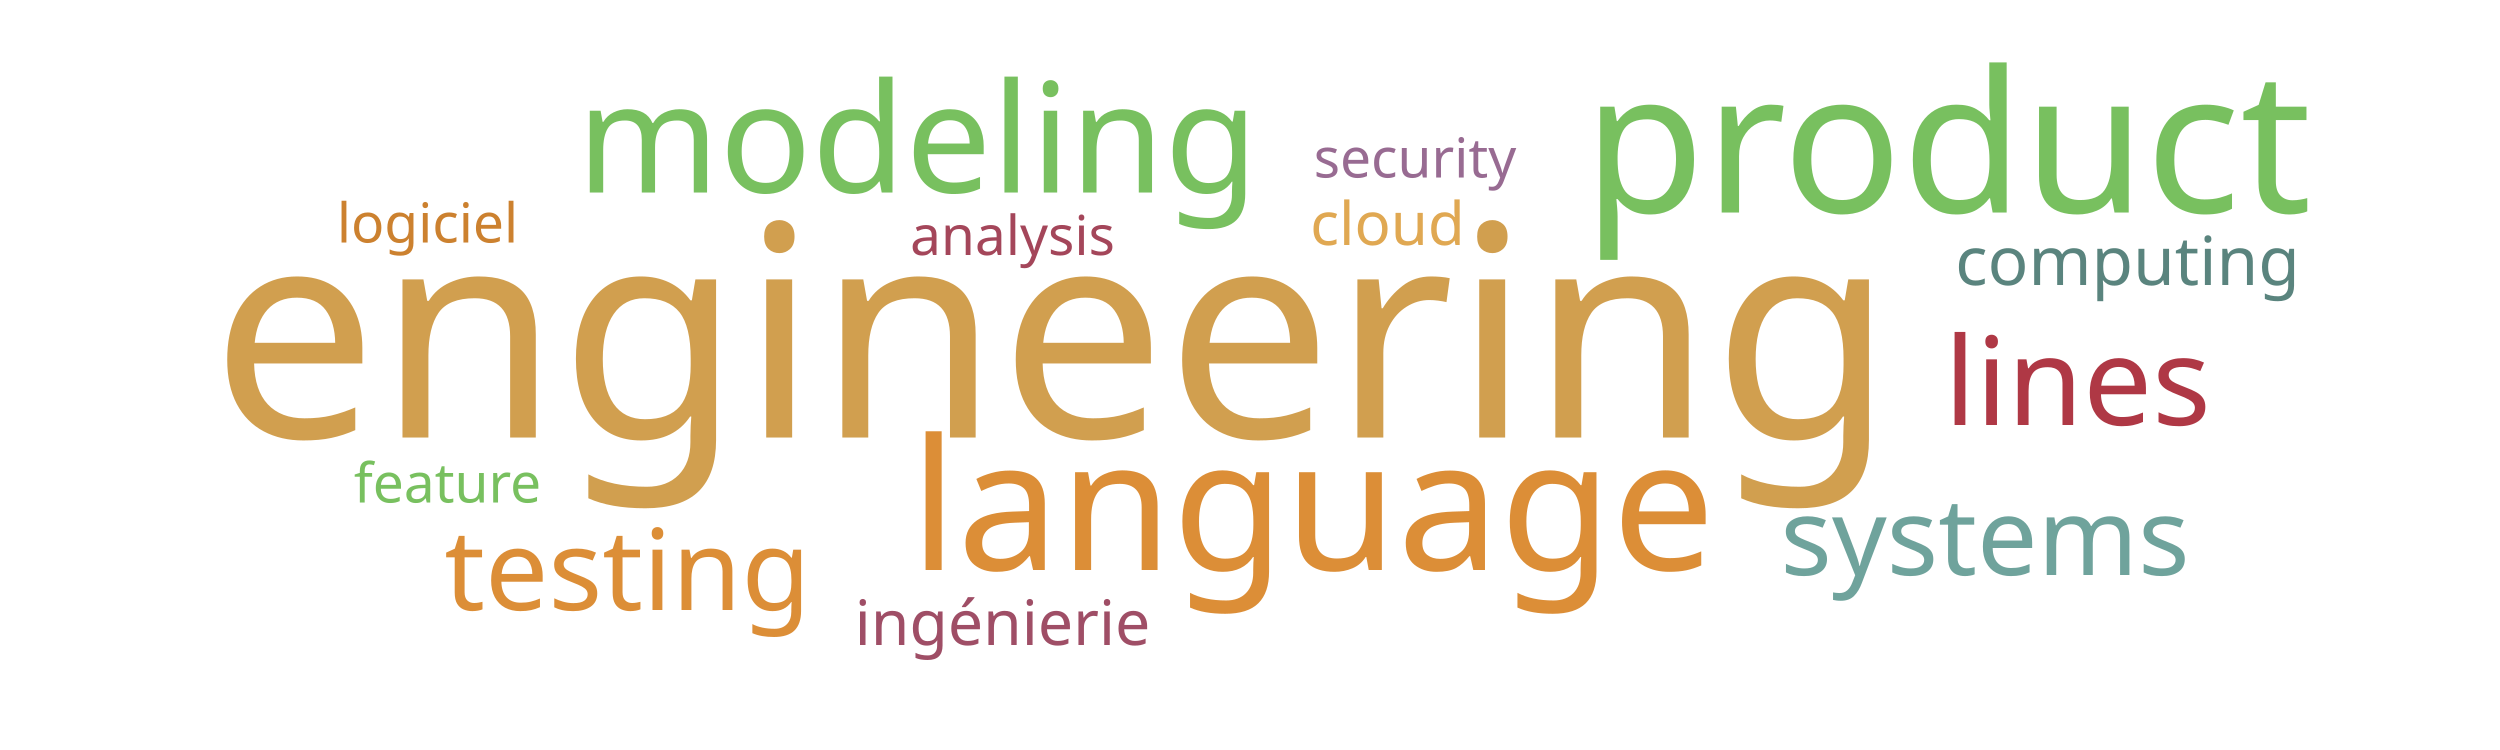
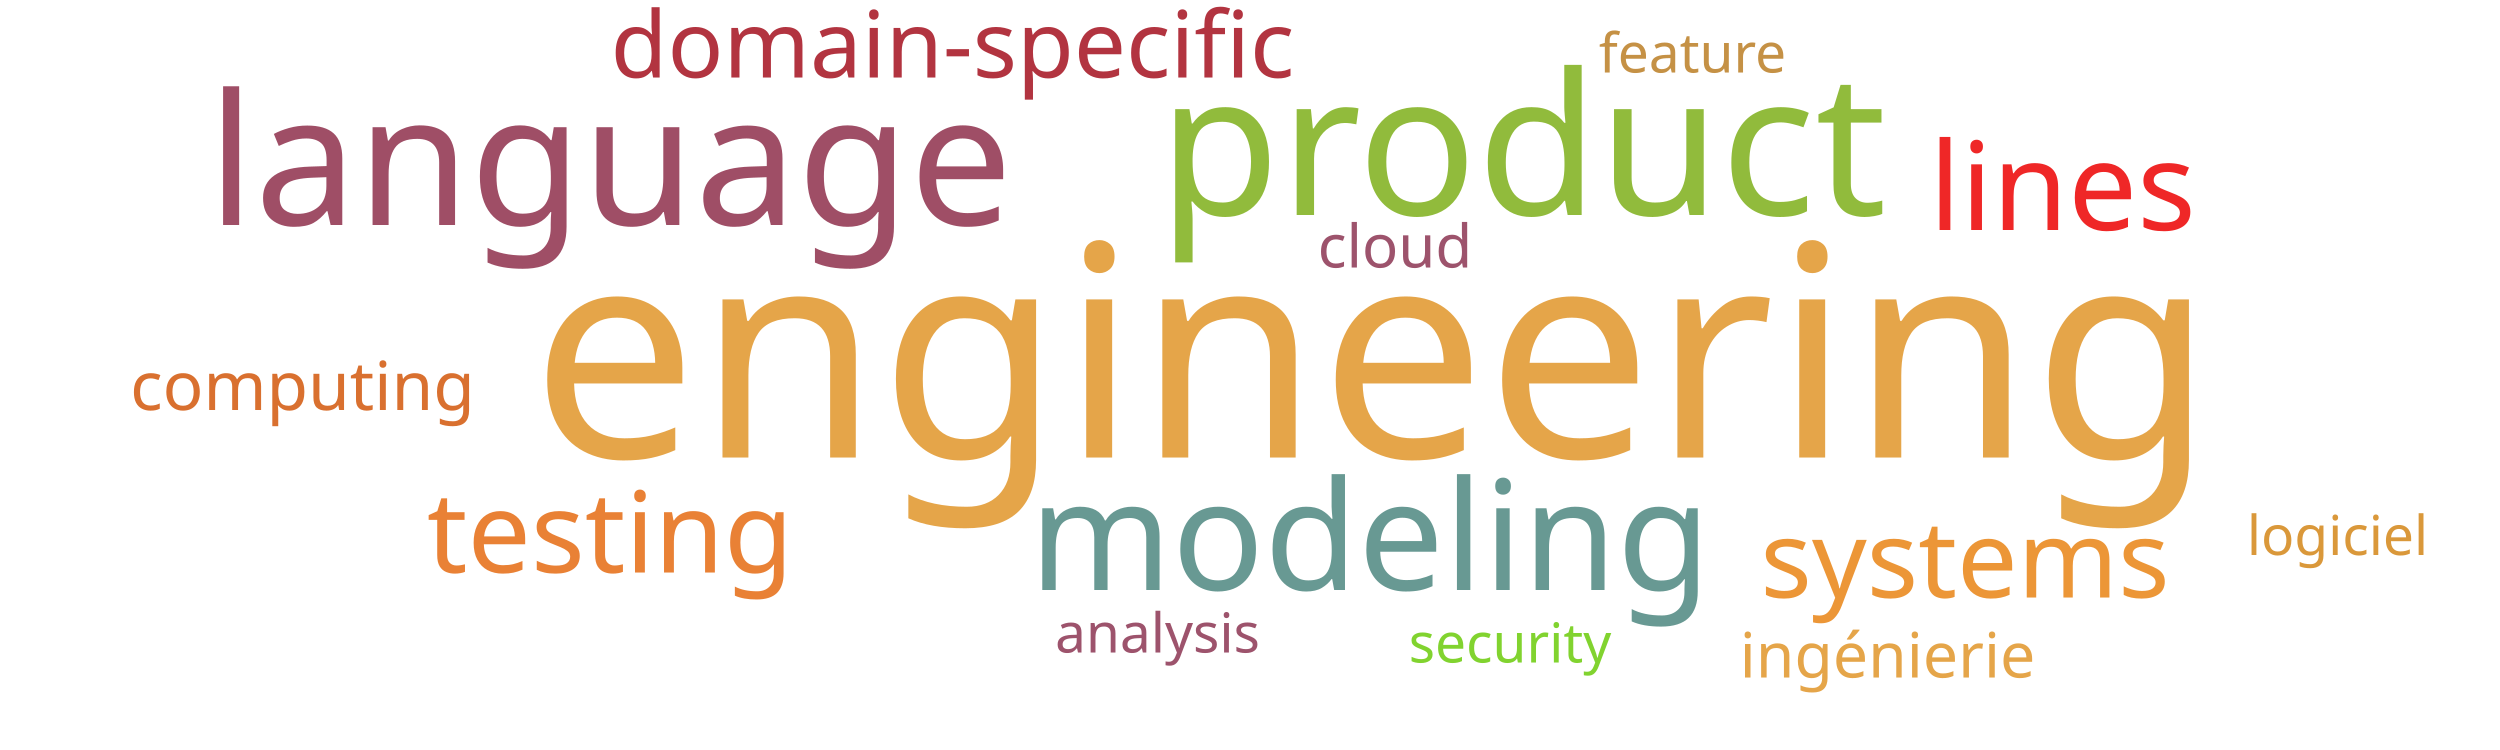
<svg xmlns="http://www.w3.org/2000/svg" width="1000" height="300">
  <g transform="translate(500, 150)">
-     <text text-anchor="middle" style="font-family: Impact; font-size: 118px; fill: #d19f4f" transform="translate(-79,25)rotate(0)">engineering</text>
-     <text text-anchor="middle" style="font-family: Impact; font-size: 79px; fill: #78c05f" transform="translate(279,-65)rotate(0)">product</text>
-     <text text-anchor="middle" style="font-family: Impact; font-size: 73px; fill: #dc8e37" transform="translate(25,78)rotate(0)">language</text>
-     <text text-anchor="middle" style="font-family: Impact; font-size: 61px; fill: #78c05f" transform="translate(-133,-73)rotate(0)">modeling</text>
-     <text text-anchor="middle" style="font-family: Impact; font-size: 49px; fill: #af3845" transform="translate(331,20)rotate(0)">lines</text>
-     <text text-anchor="middle" style="font-family: Impact; font-size: 45px; fill: #dc8e37" transform="translate(-249,94)rotate(0)">testing</text>
-     <text text-anchor="middle" style="font-family: Impact; font-size: 43px; fill: #6fa39c" transform="translate(294,80)rotate(0)">systems</text>
-     <text text-anchor="middle" style="font-family: Impact; font-size: 27px; fill: #5a847e" transform="translate(351,-36)rotate(0)">computing</text>
-     <text text-anchor="middle" style="font-family: Impact; font-size: 25px; fill: #9f4e66" transform="translate(-99,108)rotate(0)">ingénierie</text>
-     <text text-anchor="middle" style="font-family: Impact; font-size: 24px; fill: #e0a852" transform="translate(55,-52)rotate(0)">cloud</text>
-     <text text-anchor="middle" style="font-family: Impact; font-size: 22px; fill: #cc812f" transform="translate(-329,-53)rotate(0)">logiciel</text>
-     <text text-anchor="middle" style="font-family: Impact; font-size: 22px; fill: #78c05f" transform="translate(-321,51)rotate(0)">feature</text>
-     <text text-anchor="middle" style="font-family: Impact; font-size: 22px; fill: #a4465a" transform="translate(-95,-48)rotate(0)">analysis</text>
-     <text text-anchor="middle" style="font-family: Impact; font-size: 22px; fill: #986b92" transform="translate(66,-79)rotate(0)">security</text>
+     <text text-anchor="middle" style="font-family: Impact; font-size: 118px; fill: #e5a549" transform="translate(49,33)rotate(0)">engineering</text>
+     <text text-anchor="middle" style="font-family: Impact; font-size: 79px; fill: #91bb3c" transform="translate(109,-64)rotate(0)">product</text>
+     <text text-anchor="middle" style="font-family: Impact; font-size: 73px; fill: #9f4e66" transform="translate(-256,-60)rotate(0)">language</text>
+     <text text-anchor="middle" style="font-family: Impact; font-size: 61px; fill: #689993" transform="translate(48,86)rotate(0)">modeling</text>
+     <text text-anchor="middle" style="font-family: Impact; font-size: 49px; fill: #ef2727" transform="translate(325,-58)rotate(0)">lines</text>
+     <text text-anchor="middle" style="font-family: Impact; font-size: 45px; fill: #e98135" transform="translate(-256,79)rotate(0)">testing</text>
+     <text text-anchor="middle" style="font-family: Impact; font-size: 43px; fill: #ec9637" transform="translate(286,89)rotate(0)">systems</text>
+     <text text-anchor="middle" style="font-family: Impact; font-size: 37px; fill: #b23440" transform="translate(-119,-119)rotate(0)">domain-specific</text>
+     <text text-anchor="middle" style="font-family: Impact; font-size: 27px; fill: #d9702f" transform="translate(-379,14)rotate(0)">computing</text>
+     <text text-anchor="middle" style="font-family: Impact; font-size: 25px; fill: #e5a549" transform="translate(255,121)rotate(0)">ingénierie</text>
+     <text text-anchor="middle" style="font-family: Impact; font-size: 24px; fill: #9d536c" transform="translate(58,-43)rotate(0)">cloud</text>
+     <text text-anchor="middle" style="font-family: Impact; font-size: 22px; fill: #da983a" transform="translate(435,72)rotate(0)">logiciel</text>
+     <text text-anchor="middle" style="font-family: Impact; font-size: 22px; fill: #c59145" transform="translate(177,-121)rotate(0)">feature</text>
+     <text text-anchor="middle" style="font-family: Impact; font-size: 22px; fill: #9d536c" transform="translate(-37,111)rotate(0)">analysis</text>
+     <text text-anchor="middle" style="font-family: Impact; font-size: 22px; fill: #81d32f" transform="translate(104,115)rotate(0)">security</text>
  </g>
</svg>
